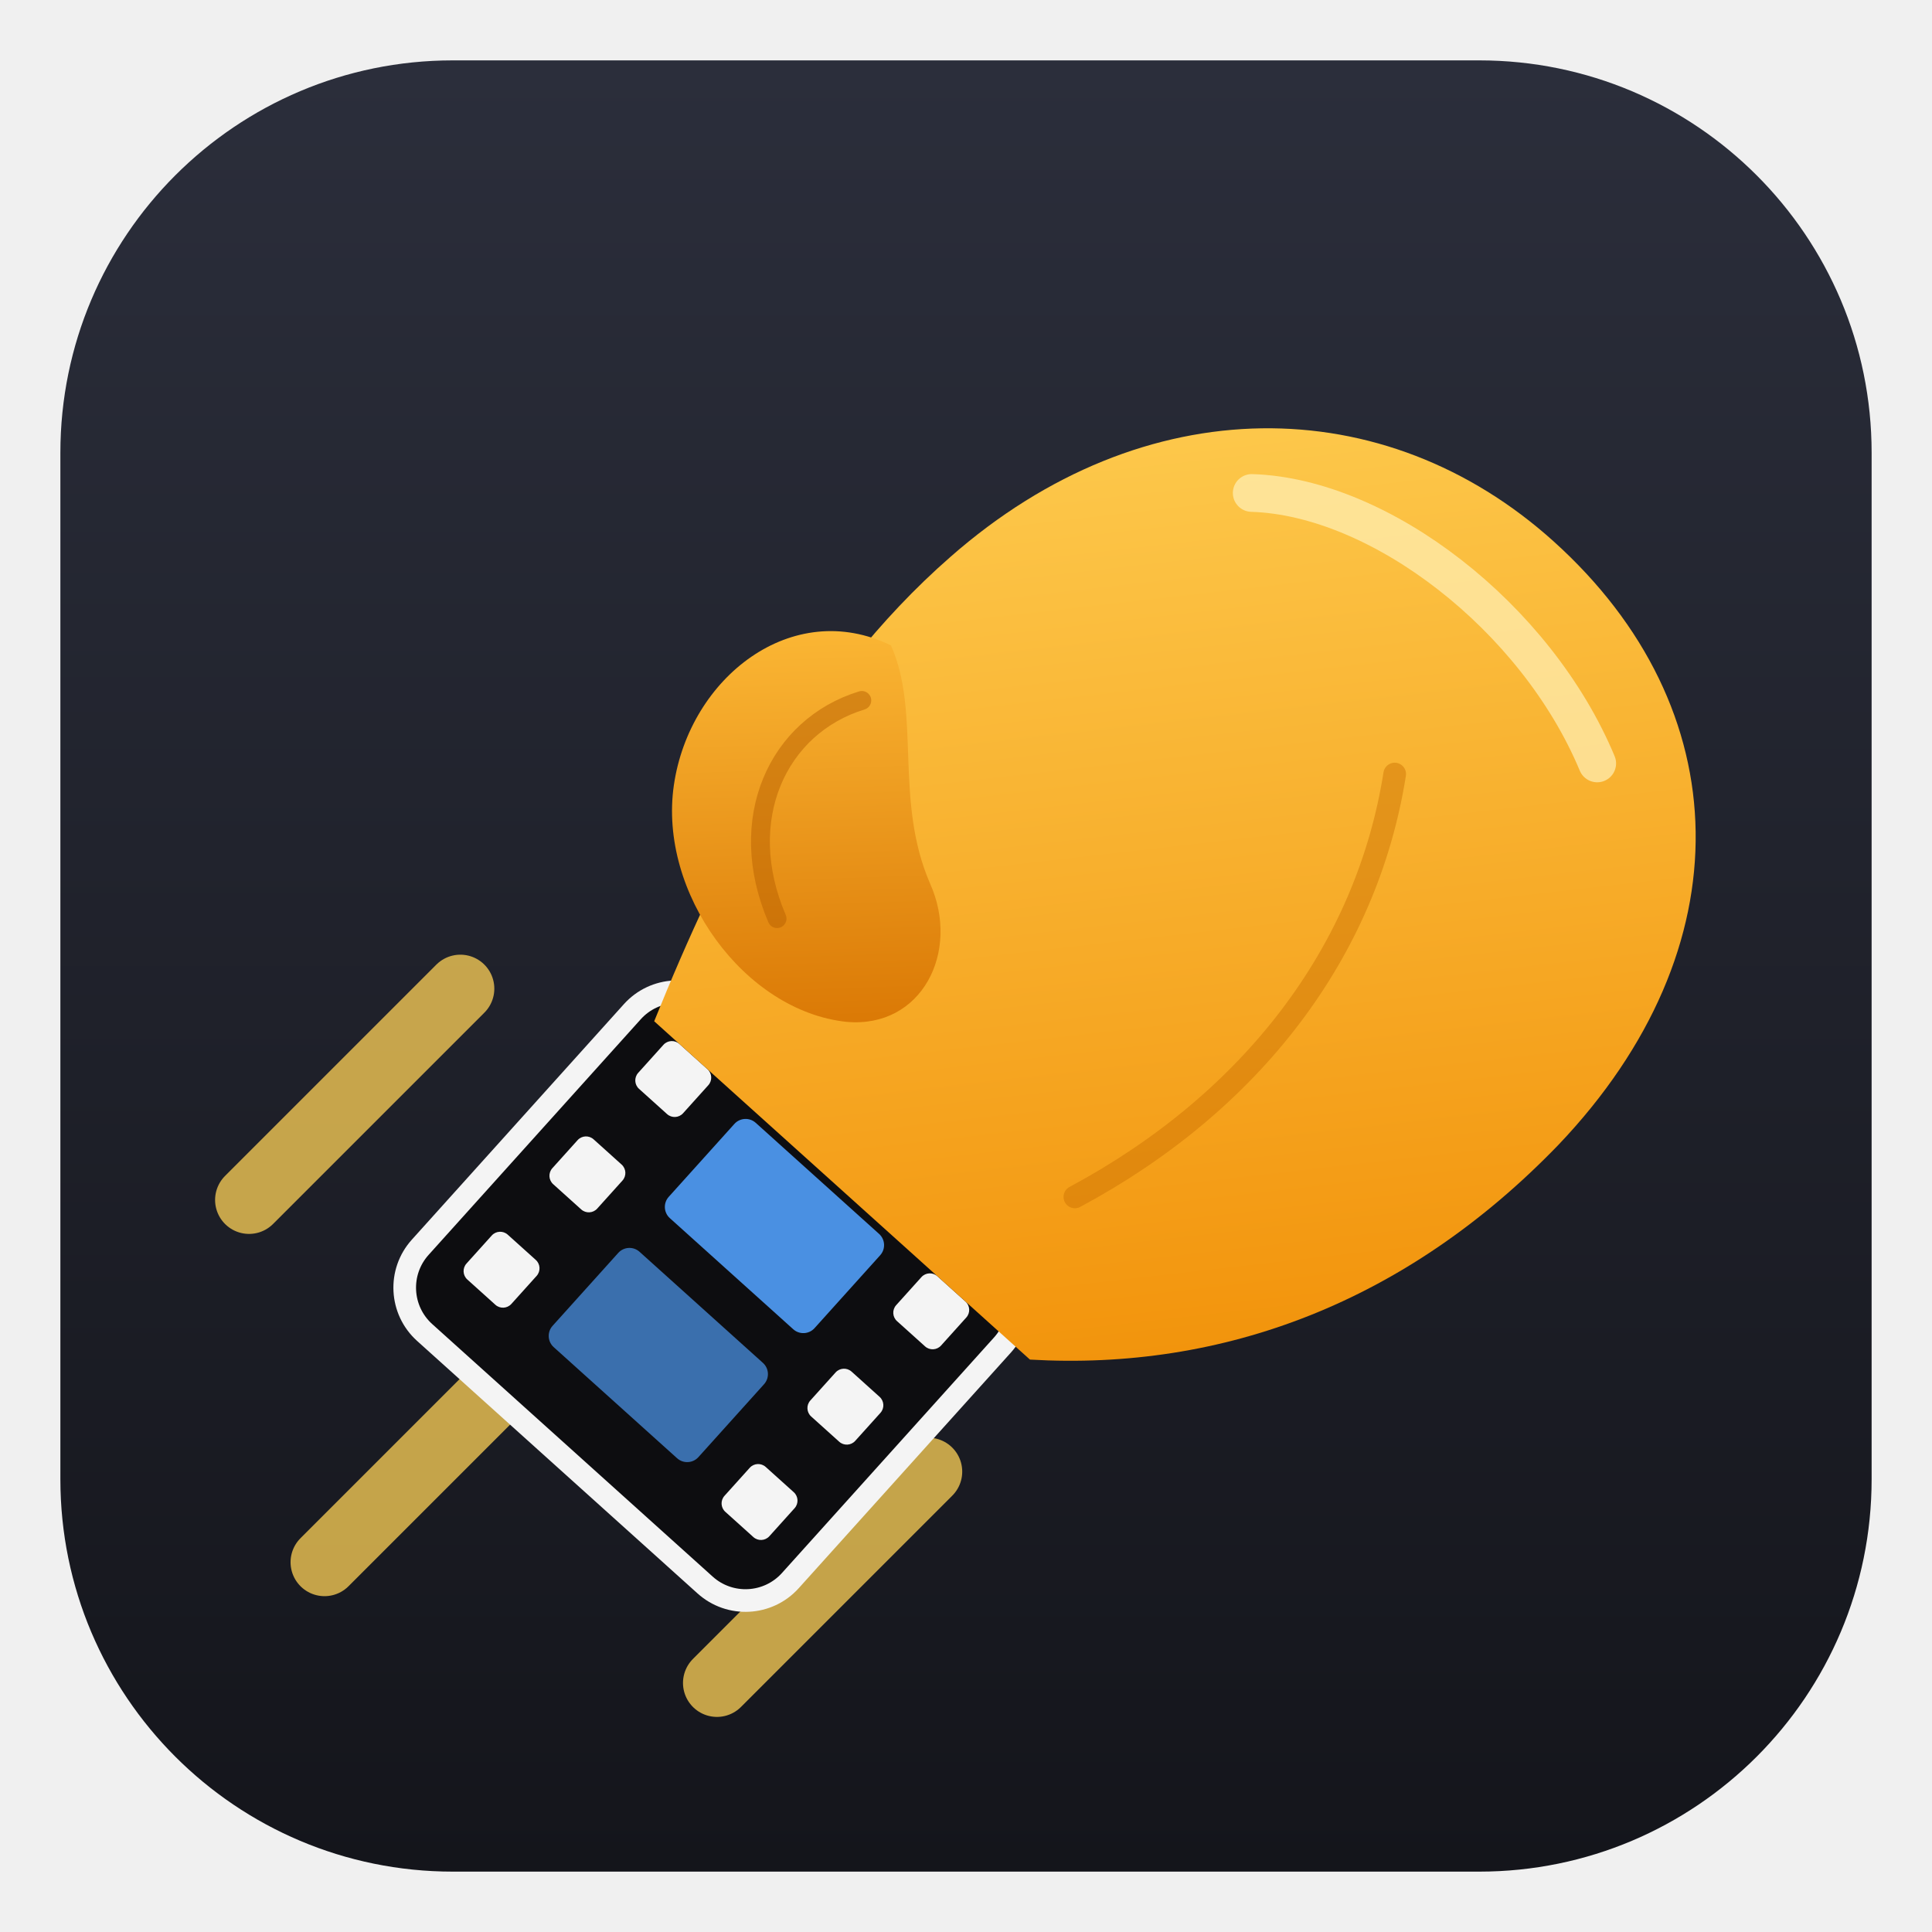
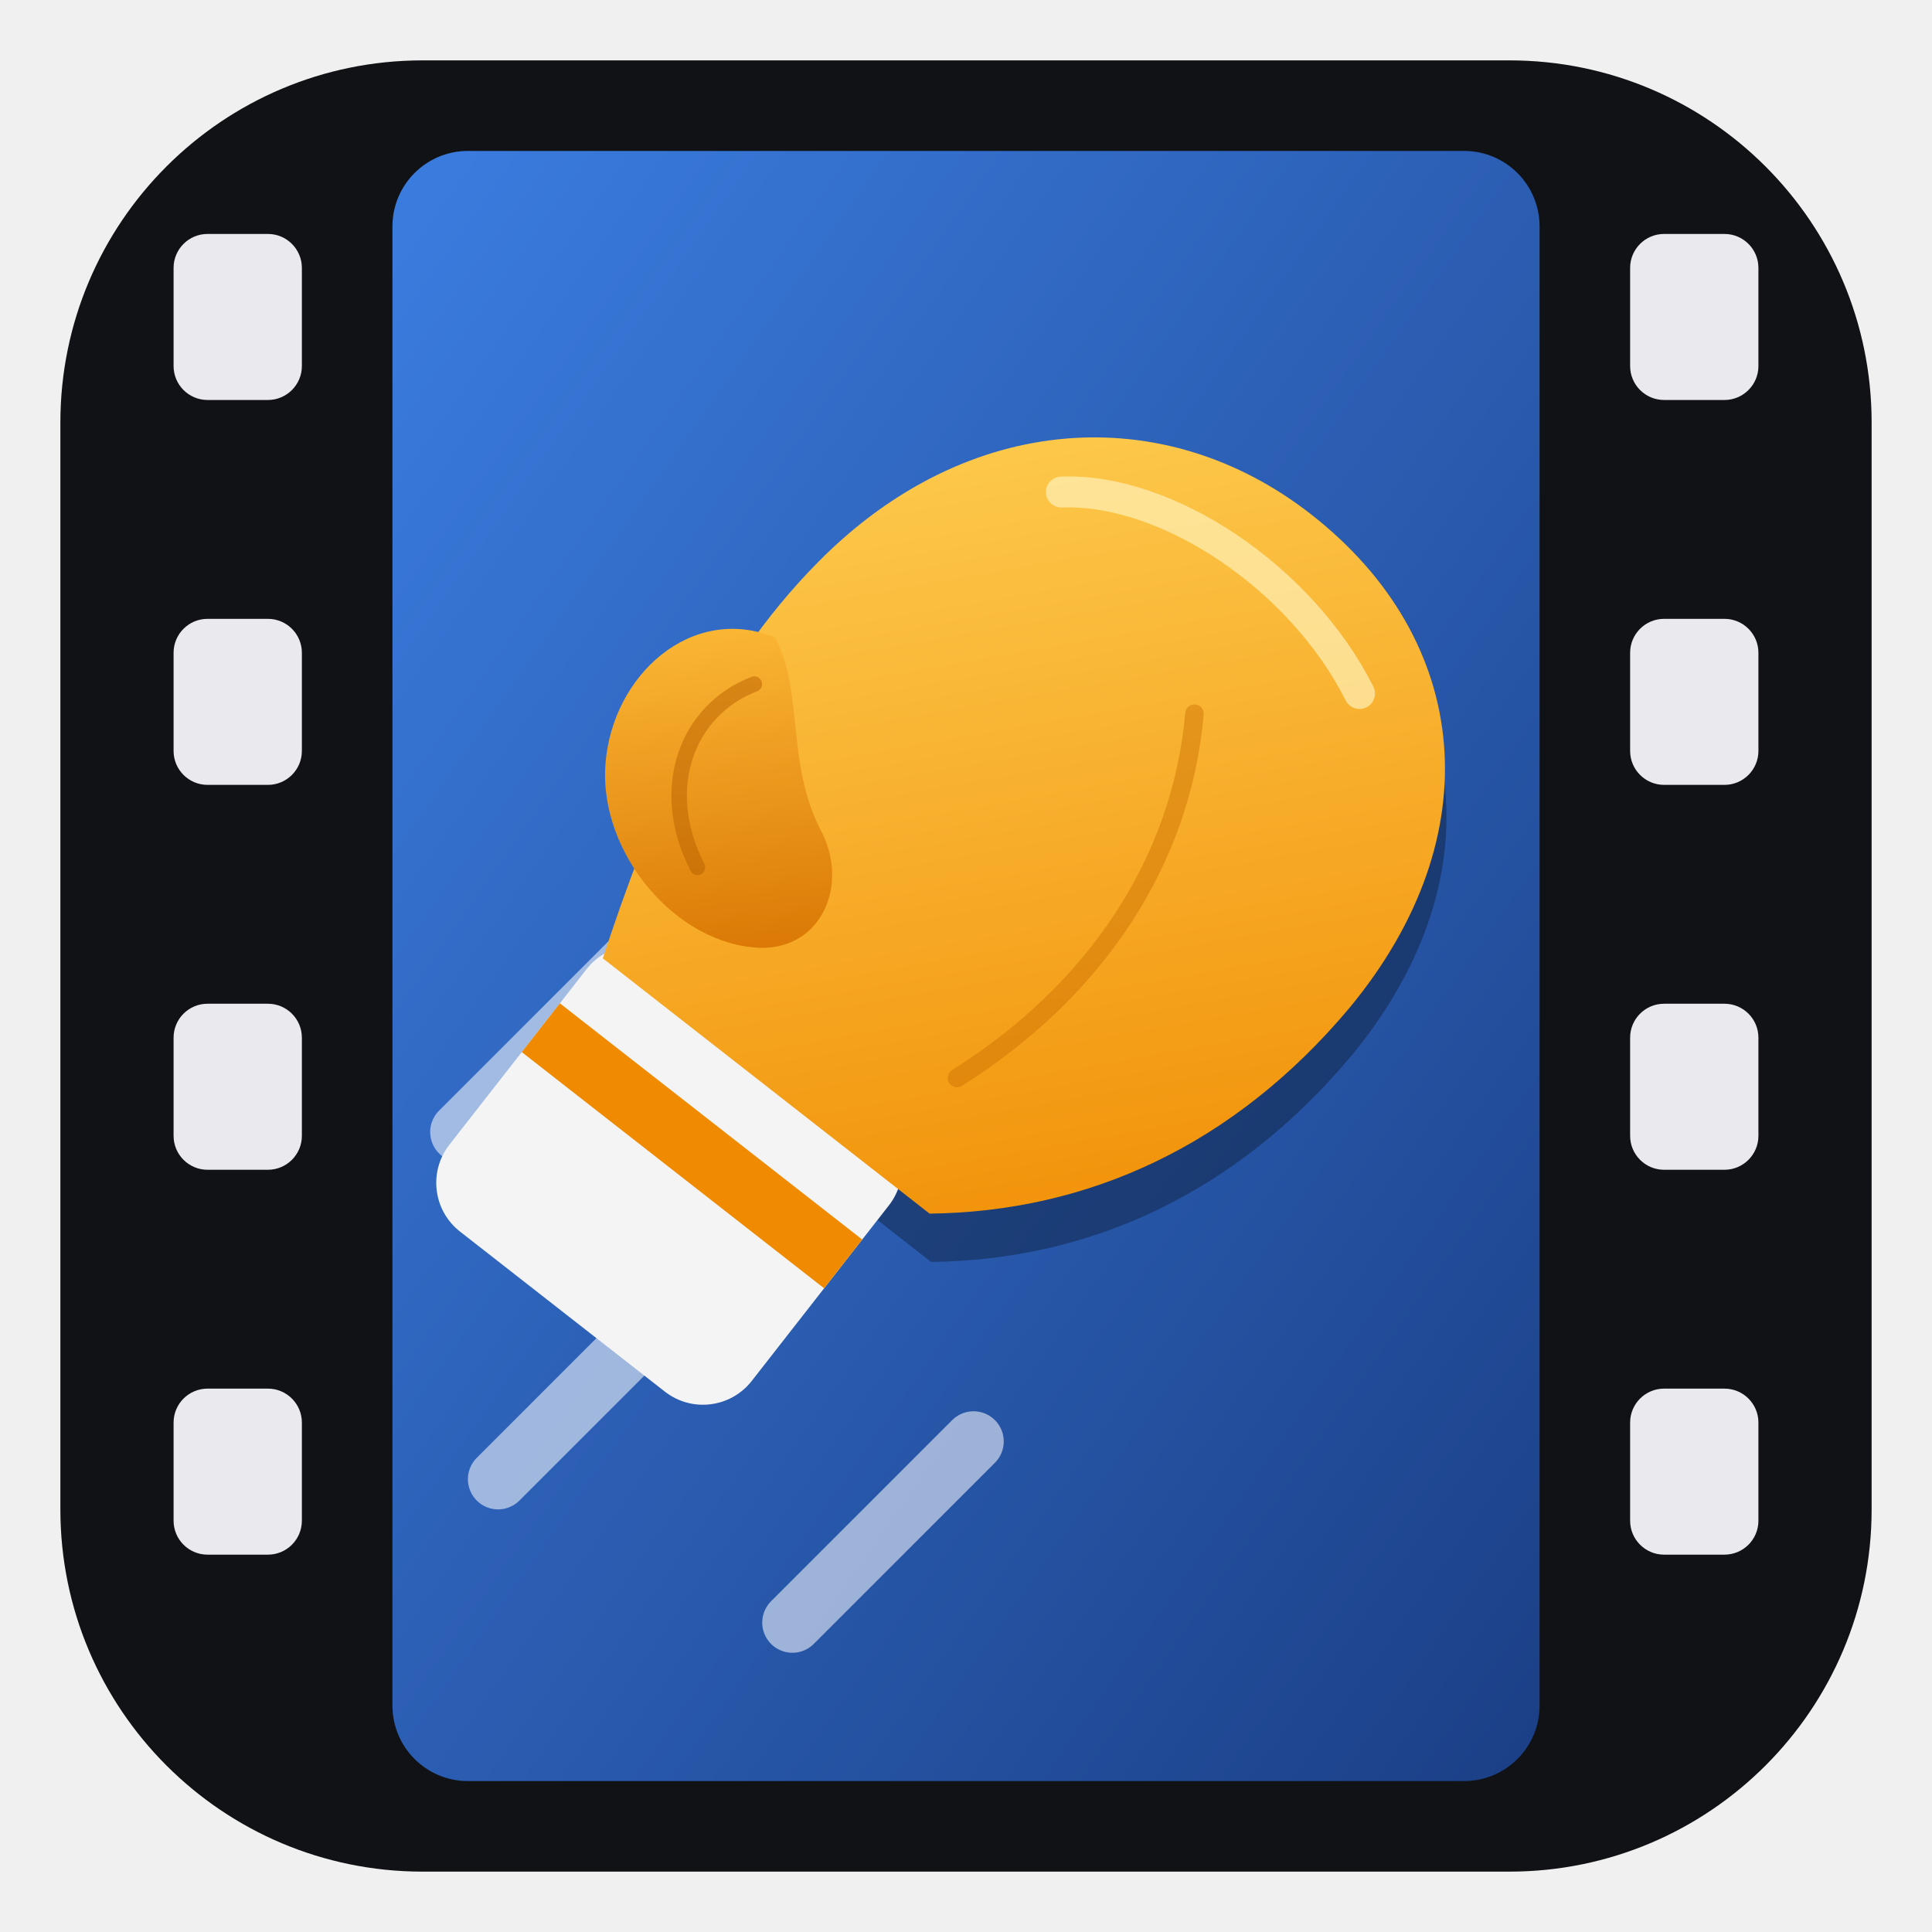
<svg xmlns="http://www.w3.org/2000/svg" viewBox="0 0 512 512" width="512" height="512">
  <defs>
-     <linearGradient id="bg" x1="0" y1="0" x2="0" y2="1">
-       <stop offset="0" stop-color="#2b2e3b" />
-       <stop offset="1" stop-color="#14151b" />
+     <linearGradient id="window" x1="0" y1="0" x2="1" y2="1">
+       <stop offset="0" stop-color="#3b7de0" />
+       <stop offset="1" stop-color="#1b3f86" />
    </linearGradient>
    <linearGradient id="glove" x1="0" y1="0" x2="1" y2="1">
      <stop offset="0" stop-color="#ffd257" />
      <stop offset="1" stop-color="#f08a00" />
    </linearGradient>
    <linearGradient id="thumb" x1="0" y1="0" x2="1" y2="1">
      <stop offset="0" stop-color="#ffbe3a" />
      <stop offset="1" stop-color="#d77200" />
    </linearGradient>
+     <clipPath id="win">
+       <rect x="104" y="40" width="304" height="432" rx="20" />
+     </clipPath>
  </defs>
-   <rect x="16" y="16" width="480" height="480" rx="104" fill="url(#bg)" />
-   <g stroke="#ffd257" stroke-width="18" stroke-linecap="round" opacity="0.75">
-     <line x1="66" y1="318" x2="122" y2="262" />
-     <line x1="86" y1="414" x2="164" y2="336" />
-     <line x1="190" y1="446" x2="246" y2="390" />
+   <rect x="16" y="16" width="480" height="480" rx="96" fill="#111216" />
+   <g fill="#e9e9ee">
+     <rect x="46" y="62" width="34" height="44" rx="9" />
+     <rect x="46" y="164" width="34" height="44" rx="9" />
+     <rect x="46" y="266" width="34" height="44" rx="9" />
+     <rect x="46" y="368" width="34" height="44" rx="9" />
+     <rect x="432" y="62" width="34" height="44" rx="9" />
+     <rect x="432" y="164" width="34" height="44" rx="9" />
+     <rect x="432" y="266" width="34" height="44" rx="9" />
+     <rect x="432" y="368" width="34" height="44" rx="9" />
  </g>
-   <g transform="rotate(42 270 250) translate(14 0)">
-     <rect x="192" y="316" width="132" height="116" rx="16" fill="#0d0d10" stroke="#f4f4f4" stroke-width="6" />
-     <g fill="#f4f4f4">
-       <rect x="204" y="330" width="16" height="16" rx="3" />
-       <rect x="204" y="364" width="16" height="16" rx="3" />
-       <rect x="204" y="398" width="16" height="16" rx="3" />
-       <rect x="296" y="330" width="16" height="16" rx="3" />
-       <rect x="296" y="364" width="16" height="16" rx="3" />
-       <rect x="296" y="398" width="16" height="16" rx="3" />
+   <rect x="104" y="40" width="304" height="432" rx="20" fill="url(#window)" />
+   <g clip-path="url(#win)">
+     <g stroke="#ffffff" stroke-width="16" stroke-linecap="round" opacity="0.55">
+       <line x1="122" y1="300" x2="170" y2="252" />
+       <line x1="132" y1="392" x2="200" y2="324" />
+       <line x1="210" y1="430" x2="258" y2="382" />
    </g>
-     <rect x="232" y="332" width="52" height="34" rx="4" fill="#4a90e2" />
-     <rect x="232" y="378" width="52" height="34" rx="4" fill="#4a90e2" opacity="0.75" />
-     <path d="M198 330              C182 286 168 236 174 186              C182 118 230 76 290 76              C356 76 400 122 398 194              C396 252 372 298 332 330 Z" fill="url(#glove)" />
-     <path d="M178 214              C150 222 144 256 160 280              C176 304 214 312 236 296              C252 284 246 262 228 254              C206 244 196 222 178 214 Z" fill="url(#thumb)" />
-     <path d="M182 230 C170 250 178 276 204 288" stroke="#b85f00" stroke-width="5" fill="none" stroke-linecap="round" opacity="0.5" />
-     <path d="M222 120 C248 98 300 94 338 112" stroke="#fff1b8" stroke-width="10" fill="none" stroke-linecap="round" opacity="0.7" />
-     <path d="M300 150 C326 190 330 240 312 290" stroke="#c96f00" stroke-width="6" fill="none" stroke-linecap="round" opacity="0.45" />
+     <g transform="translate(256 248) rotate(38) scale(0.82) translate(-286 -252)">
+       <path d="M198 330 C182 286 168 236 174 186 C182 118 230 76 290 76 C356 76 400 122 398 194 C396 252 372 298 332 330 Z" fill="#000" opacity="0.3" transform="translate(10 12)" />
+       <rect x="196" y="316" width="124" height="112" rx="20" fill="#f4f4f4" />
+       <rect x="196" y="350" width="124" height="20" fill="#f08a00" />
+       <path d="M198 330 C182 286 168 236 174 186 C182 118 230 76 290 76 C356 76 400 122 398 194 C396 252 372 298 332 330 Z" fill="url(#glove)" />
+       <path d="M178 214 C150 222 144 256 160 280 C176 304 214 312 236 296 C252 284 246 262 228 254 C206 244 196 222 178 214 Z" fill="url(#thumb)" />
+       <path d="M182 230 C170 250 178 276 204 288" stroke="#b85f00" stroke-width="5" fill="none" stroke-linecap="round" opacity="0.5" />
+       <path d="M222 120 C248 98 300 94 338 112" stroke="#fff1b8" stroke-width="10" fill="none" stroke-linecap="round" opacity="0.7" />
+       <path d="M300 150 C326 190 330 240 312 290" stroke="#c96f00" stroke-width="6" fill="none" stroke-linecap="round" opacity="0.45" />
+     </g>
  </g>
</svg>
